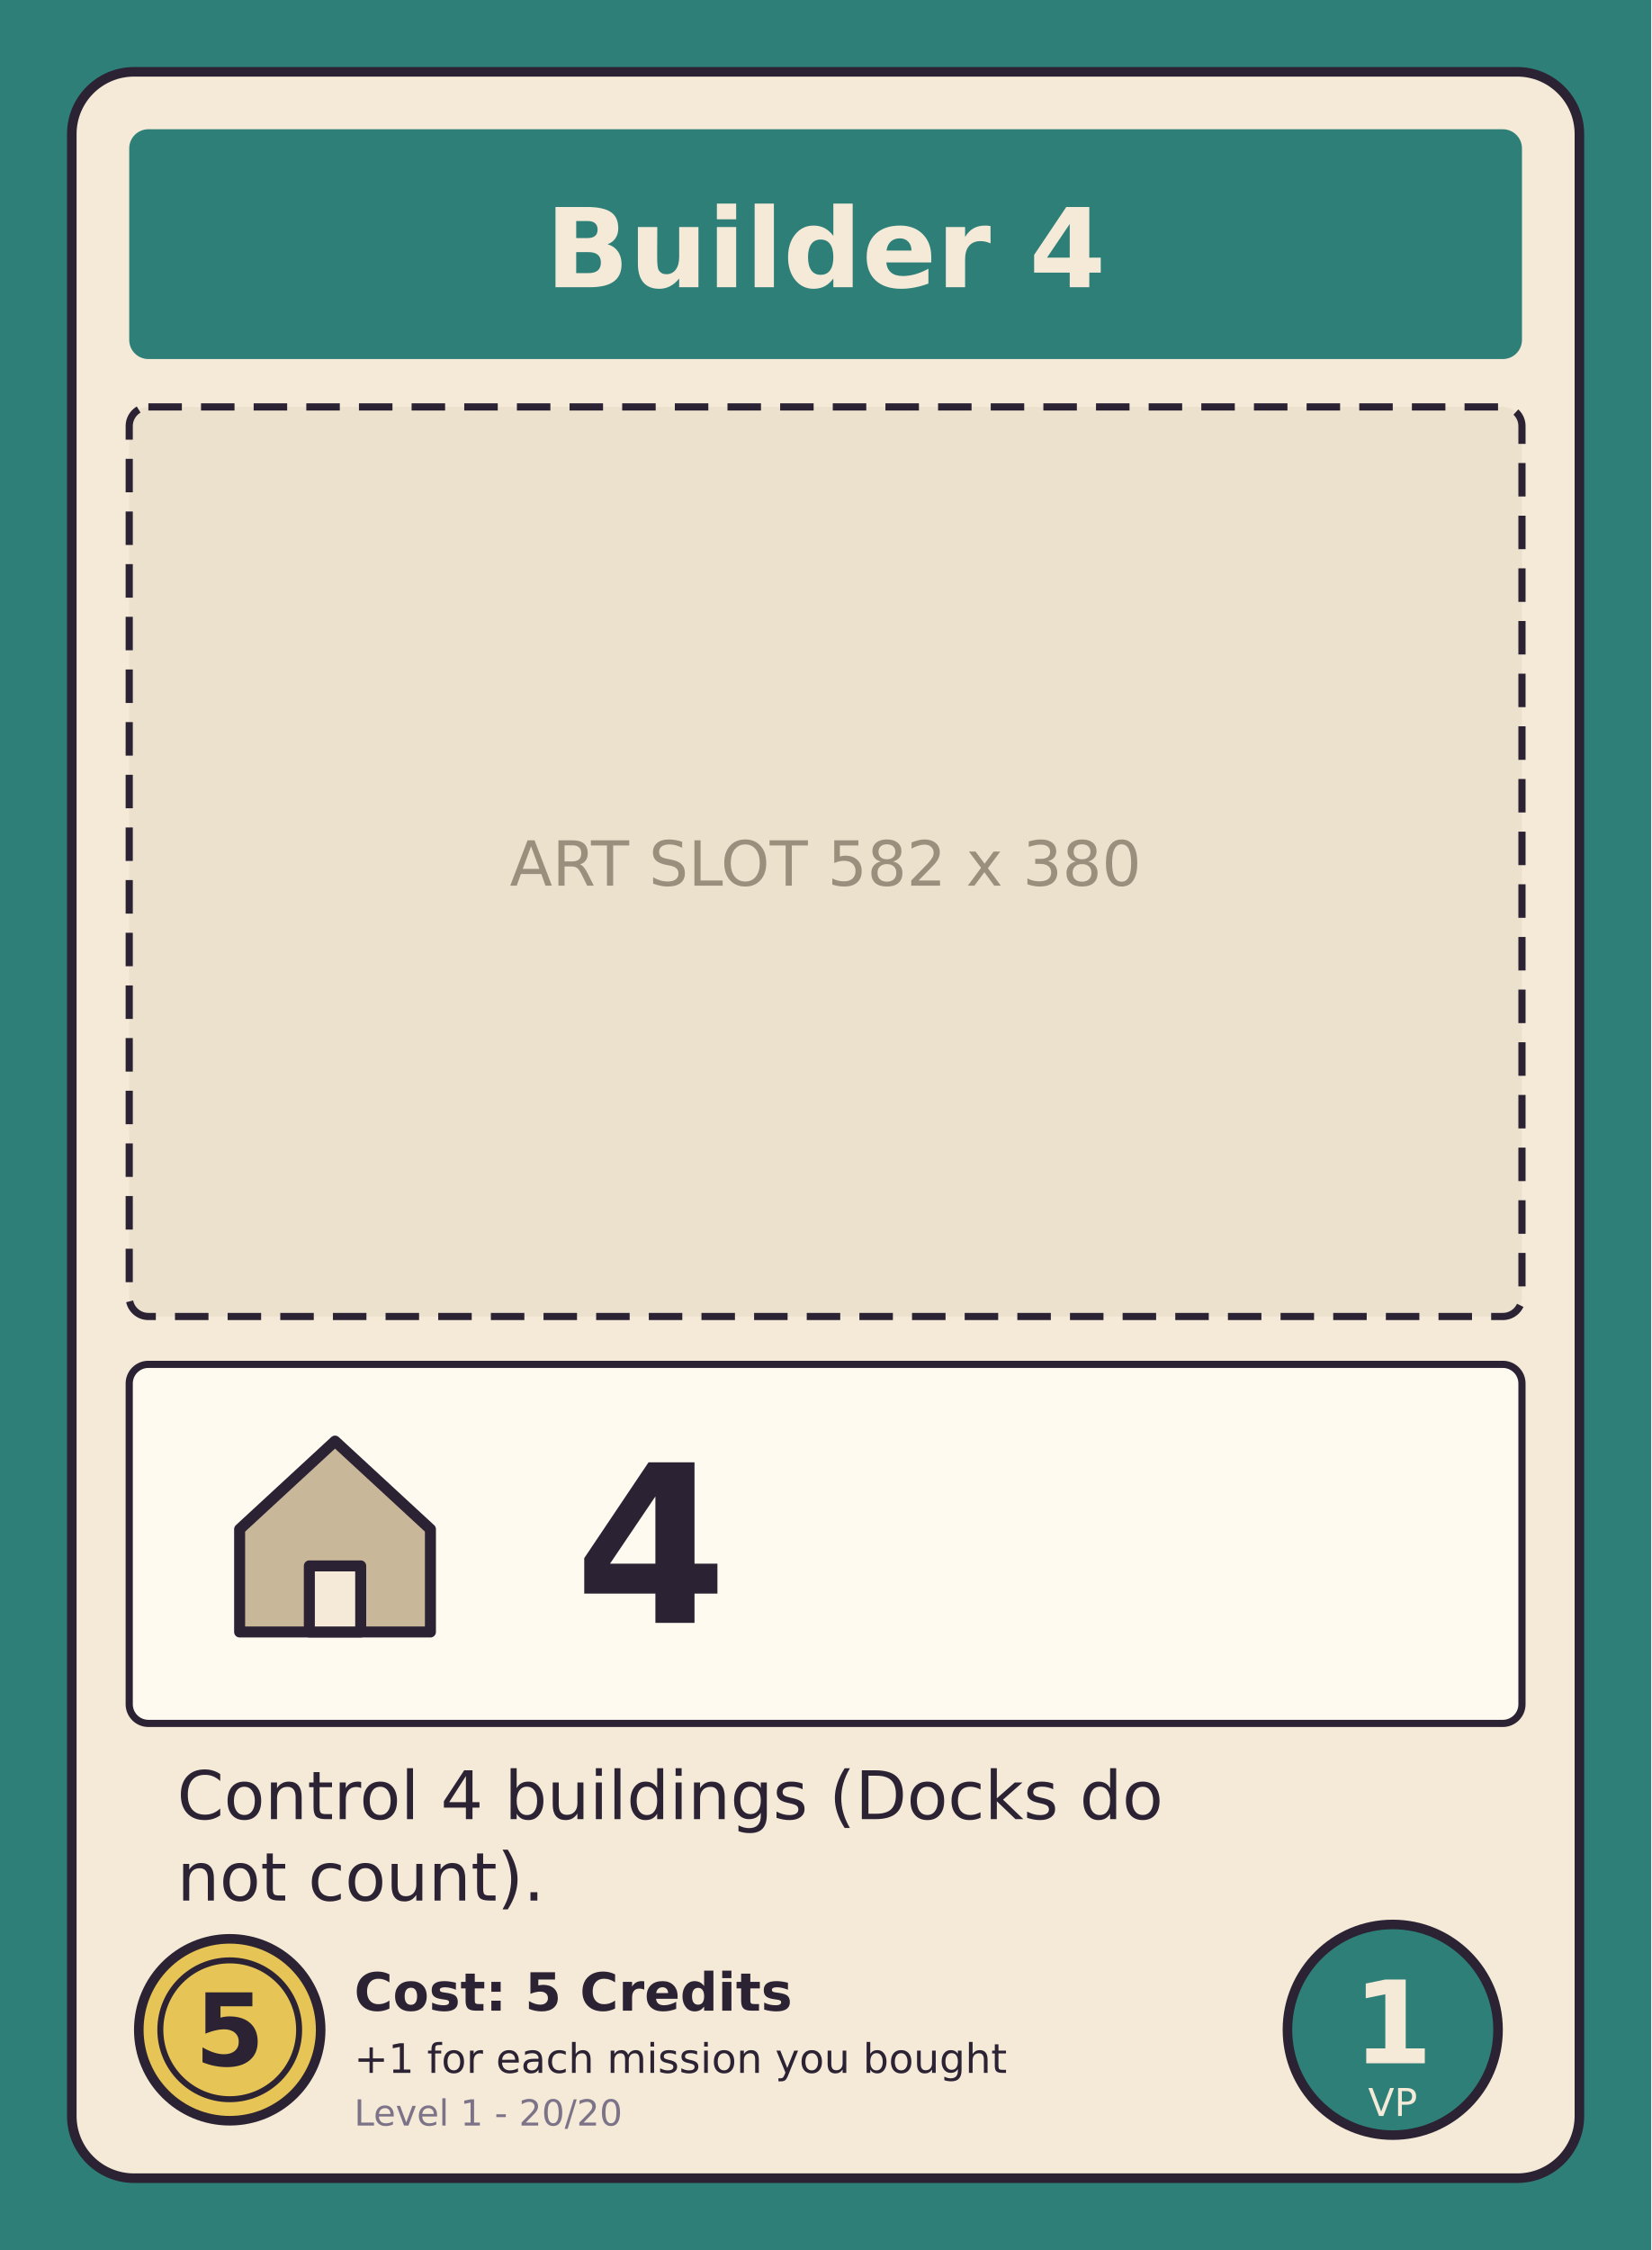
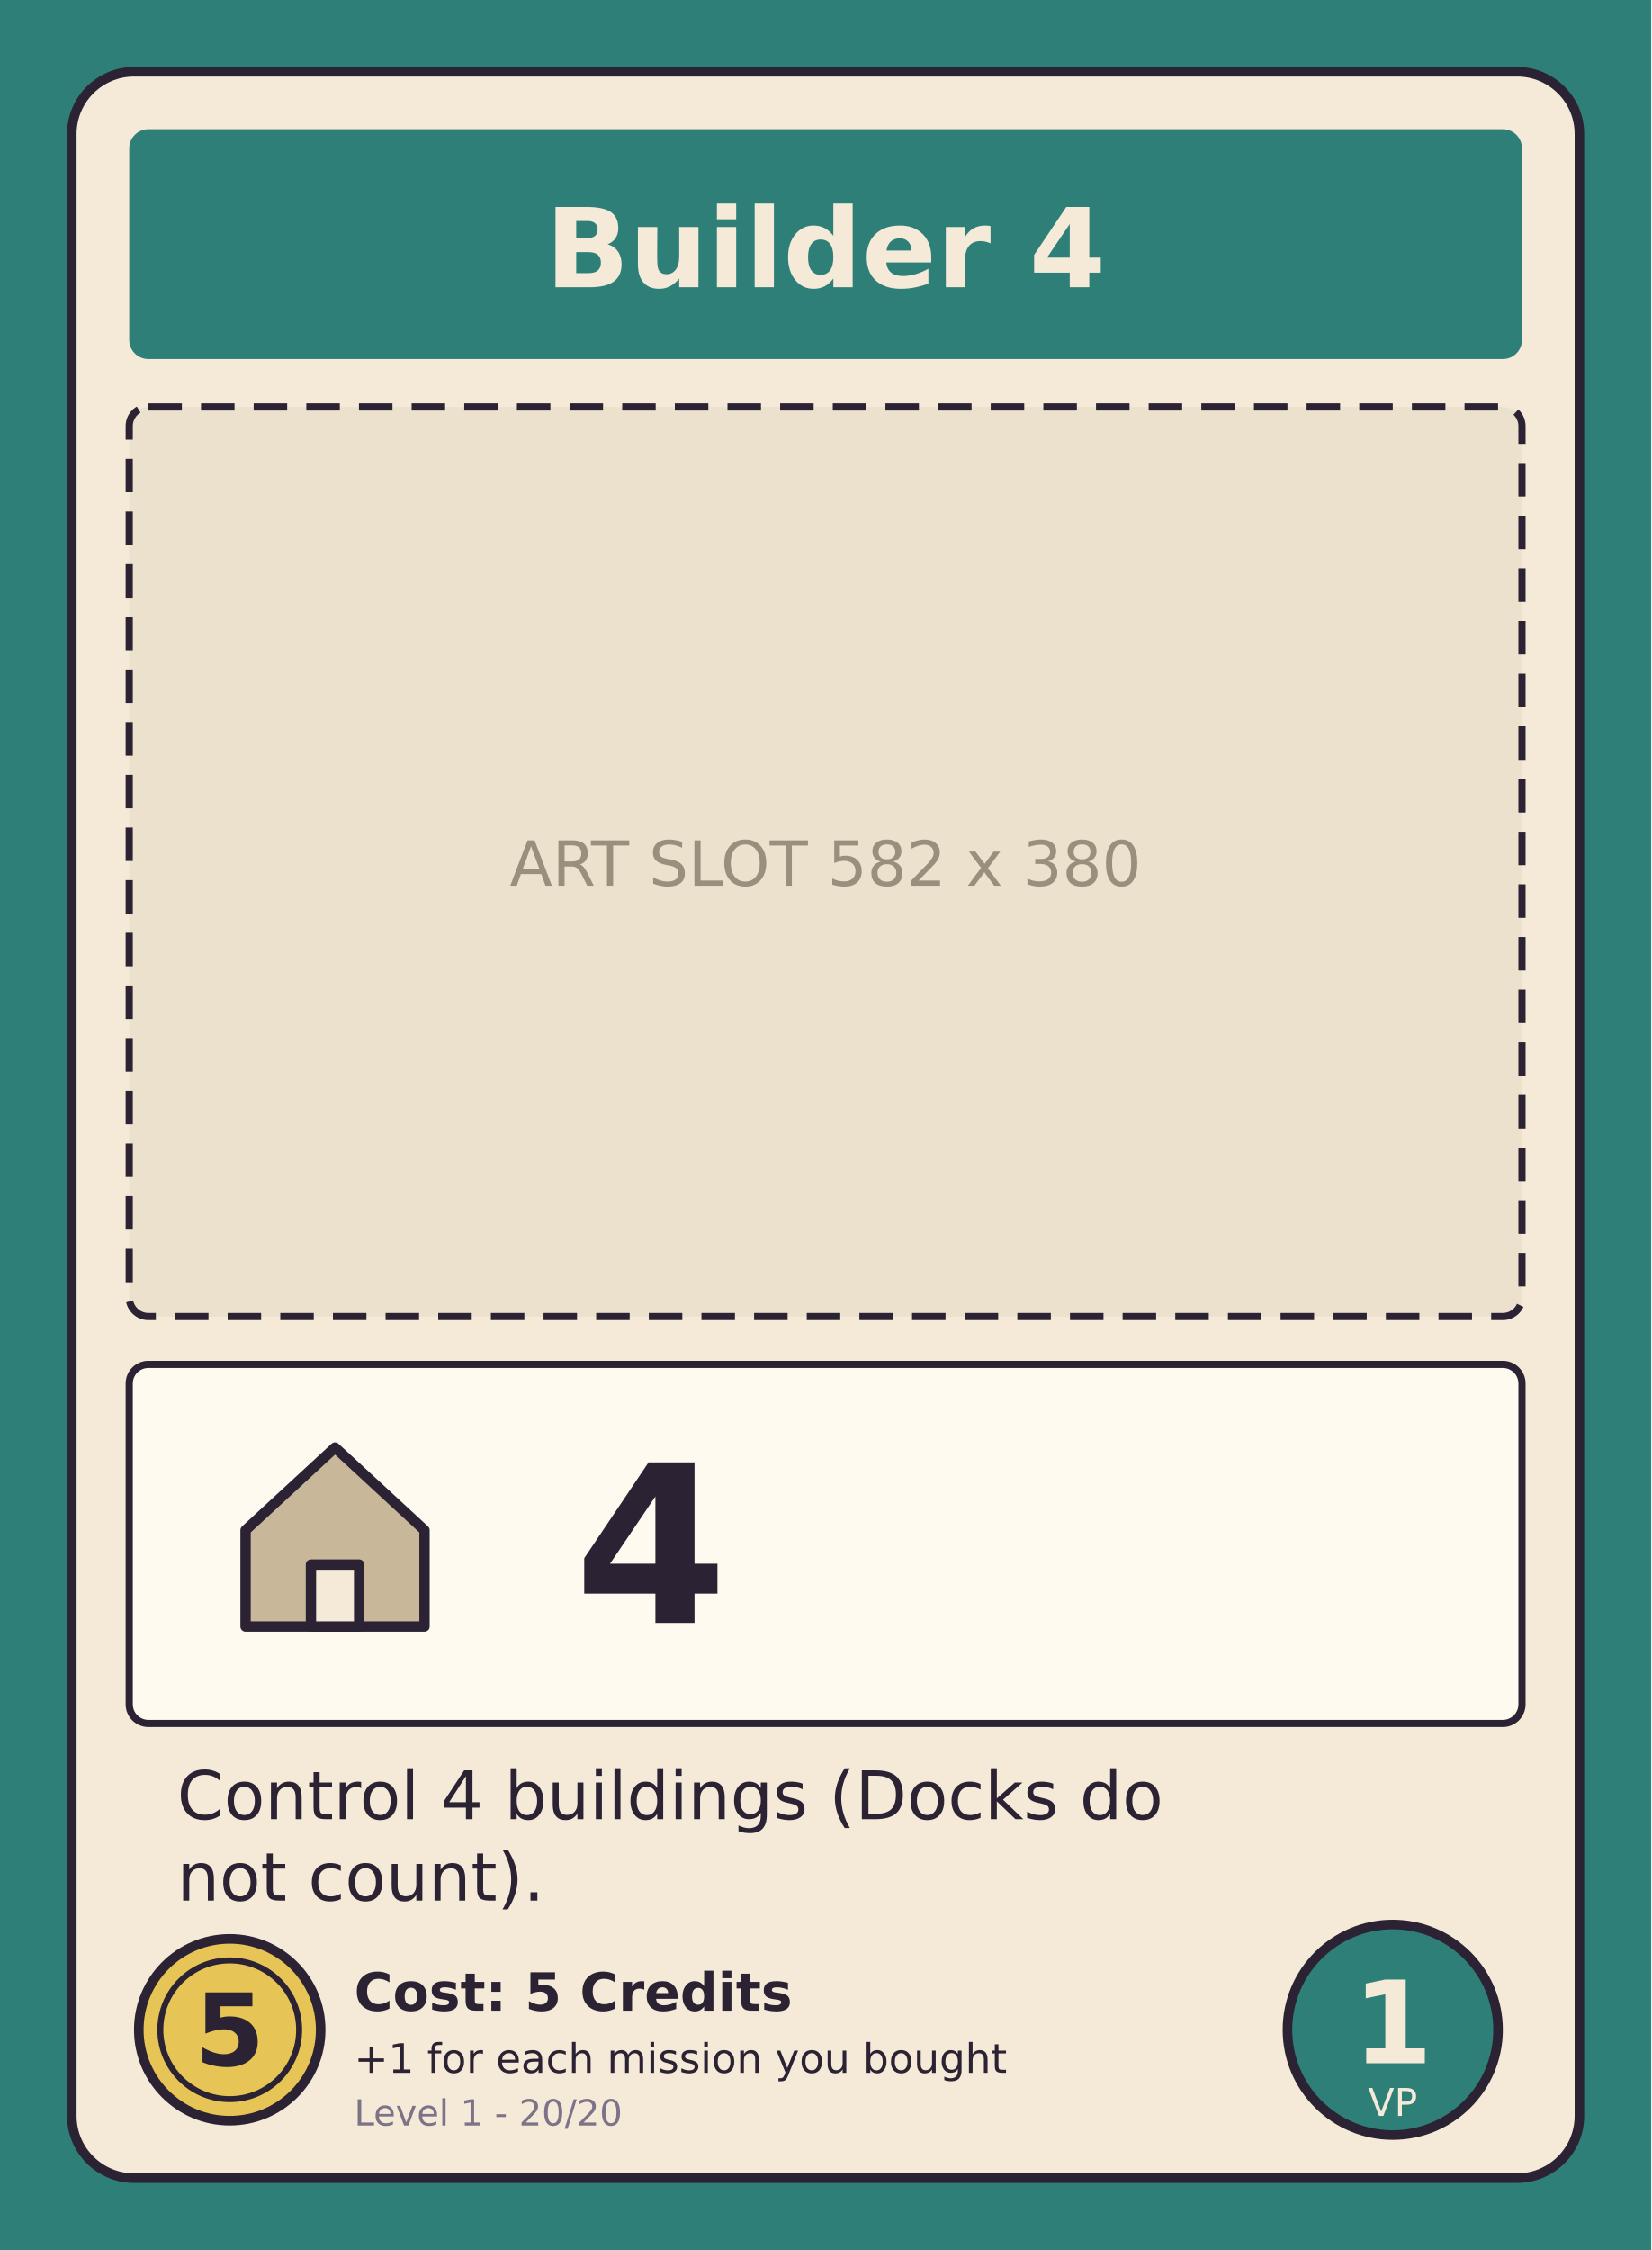
<svg xmlns="http://www.w3.org/2000/svg" viewBox="0 0 690 940" width="69.0mm" height="94.0mm" font-family="DejaVu Sans, Arial, sans-serif">
  <rect id="bleed" x="0" y="0" width="690" height="940" fill="#2f7f79" />
  <rect id="trim" x="30" y="30" width="630" height="880" rx="26" fill="#f4ead7" stroke="#2b2233" stroke-width="4" />
  <rect x="54" y="54" width="582" height="96" rx="8" fill="#2f7f79" />
  <text x="345.0" y="120" text-anchor="middle" font-size="46" font-weight="bold" fill="#f4ead7">Builder 4</text>
  <g id="art-slot">
    <rect x="54" y="170" width="582" height="380" rx="8" fill="#ebe1cd" stroke="#2b2233" stroke-width="3" stroke-dasharray="14 8" />
    <text class="placeholder" x="345.0" y="370" text-anchor="middle" font-size="26" fill="#9a8f7c">ART SLOT 582 x 380</text>
  </g>
  <rect x="54" y="570" width="582" height="150" rx="8" fill="#fffaf0" stroke="#2b2233" stroke-width="3" />
-   <g transform="translate(140,645) scale(1.533333)" stroke="#2b2233" stroke-width="3" stroke-linejoin="round" fill="none">
+   <g transform="translate(140.0,645.0) scale(1.438)" stroke="#2b2233" stroke-width="3" stroke-linejoin="round" stroke-linecap="round" fill="none">
    <path d="M-26 24 L-26 -4 L0 -28 L26 -4 L26 24 Z" fill="#c9b79a" />
    <rect x="-7" y="6" width="14" height="18" fill="#f4ead7" />
  </g>
  <text x="240" y="678" font-size="92" font-weight="bold" fill="#2b2233">4</text>
  <text x="74" y="760" font-size="28" fill="#2b2233">Control 4 buildings (Docks do</text>
  <text x="74" y="794" font-size="28" fill="#2b2233">not count).</text>
  <g id="cost">
    <circle cx="96" cy="848" r="38" fill="#e6c455" stroke="#2b2233" stroke-width="4" />
    <circle cx="96" cy="848" r="29" fill="none" stroke="#2b2233" stroke-width="2.5" />
    <text x="96" y="863" text-anchor="middle" font-size="42" font-weight="bold" fill="#2b2233">5</text>
  </g>
  <text x="148" y="840" font-size="22" font-weight="bold" fill="#2b2233">Cost: 5 Credits</text>
  <text x="148" y="866" font-size="17" fill="#2b2233">+1 for each mission you bought</text>
  <text x="148" y="888" font-size="15" fill="#7d7388">Level 1  -  20/20</text>
  <circle cx="582" cy="848" r="44" fill="#2f7f79" stroke="#2b2233" stroke-width="4" />
  <text x="582" y="862" text-anchor="middle" font-size="48" font-weight="bold" fill="#f4ead7">1</text>
  <text x="582" y="884" text-anchor="middle" font-size="16" fill="#f4ead7">VP</text>
</svg>
